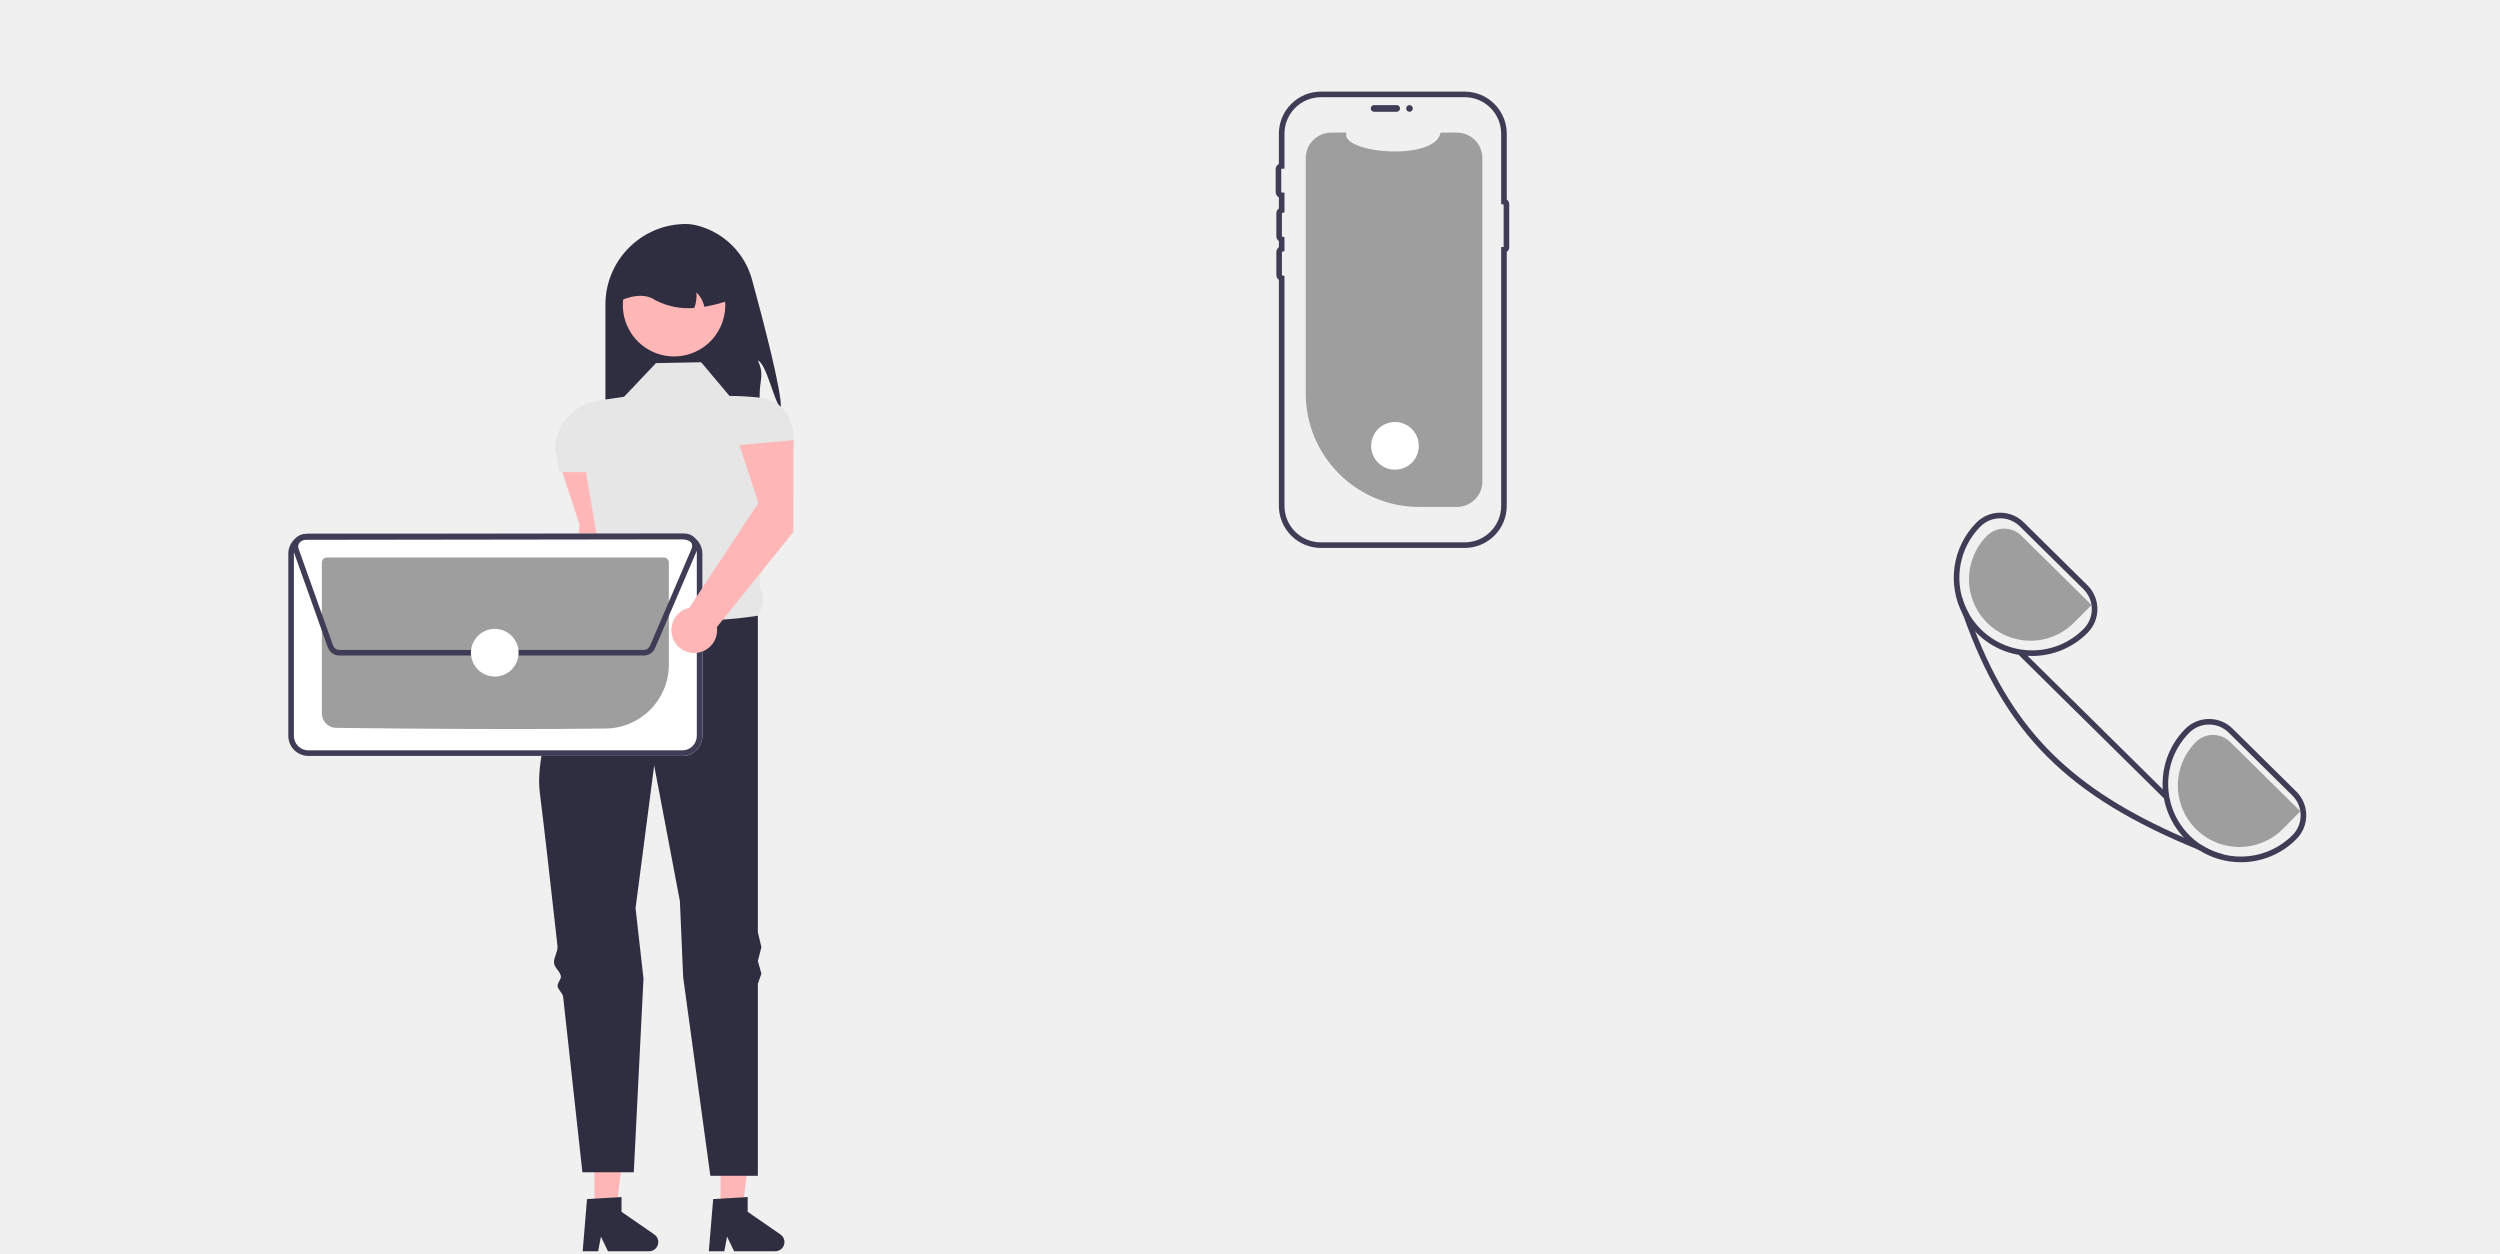
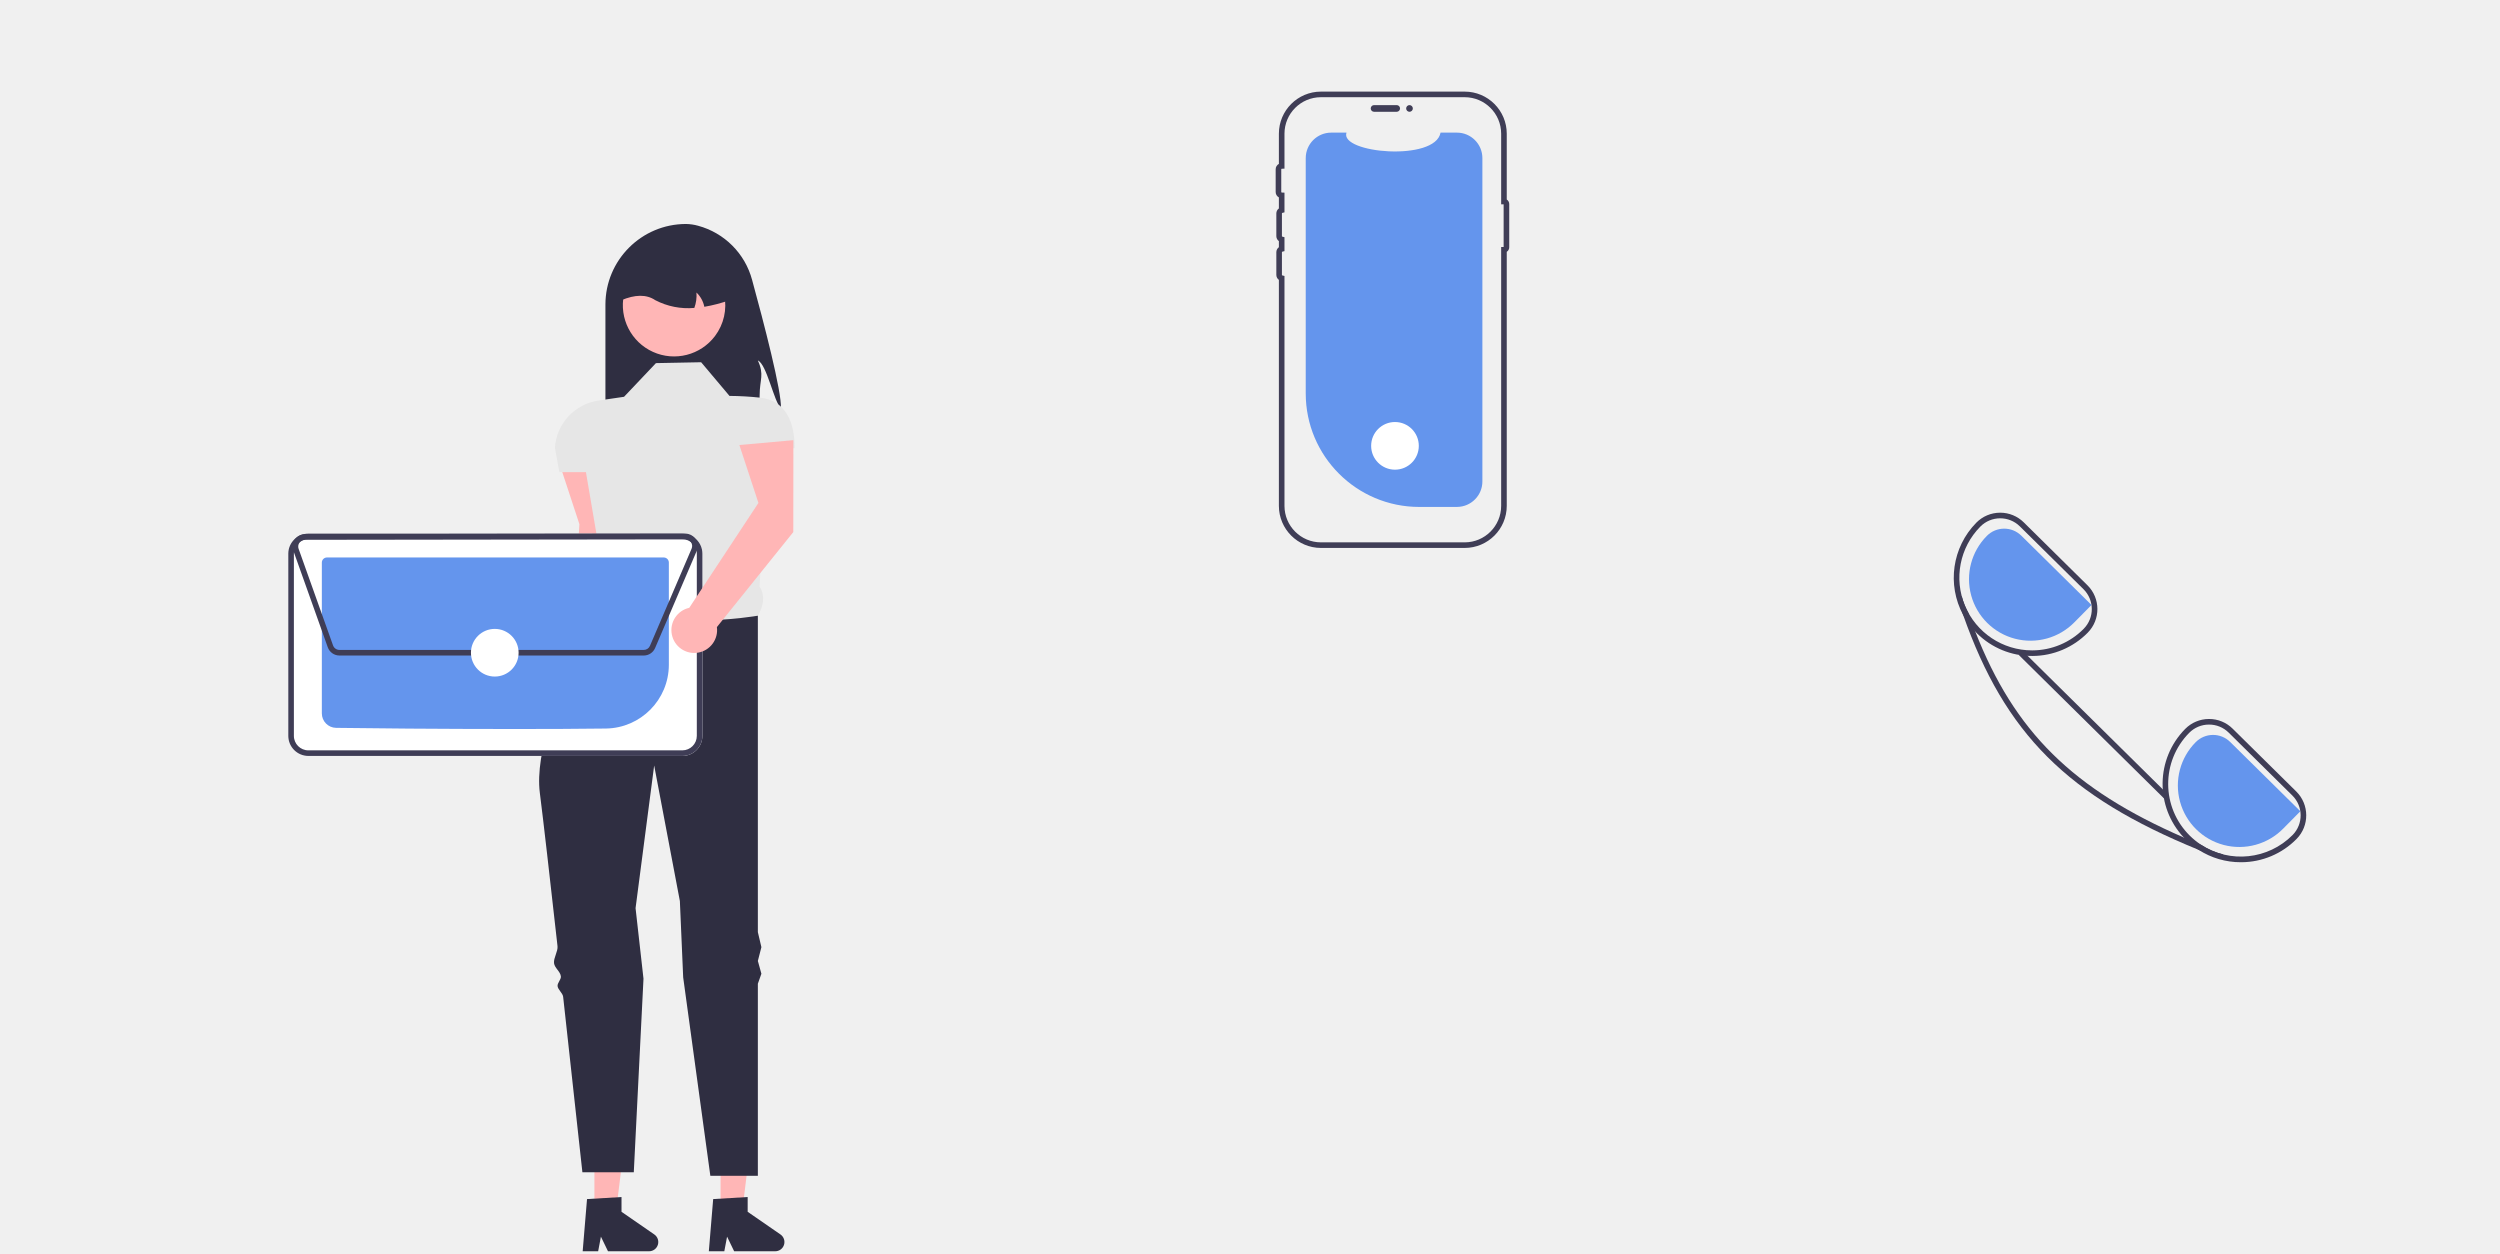
<svg xmlns="http://www.w3.org/2000/svg" data-name="Layer 1" width="894.249" height="448.282" viewBox="0 0 894.249 448.282">
  <path d="M447.37,674.141q-40.475,0-80.829-1.449c-38.44-1.381-78.19-2.808-115.136-23.299-25.845-14.333-48.735-37.329-66.194-66.504a223.77,223.77,0,0,1-25.369-63.604,261.476,261.476,0,0,1,.953-123.779,219.834,219.834,0,0,1,14.741-40.4c26.943-55.793,76.085-93.246,134.826-102.754a6.807,6.807,0,0,1,1.463-.031c.264.014.528.029.796.018l.346-.11a16.882,16.882,0,0,1,2.721-.698c90.594-13.487,186.365,13.802,276.952,78.914,70.042,50.351,162.868,77.464,283.781,82.889l1.717.09c33.66,1.934,66.218,15.811,94.16,40.133,27.579,24.006,48.287,56.034,59.884,92.624,1.426,4.461,2.733,9.104,3.884,13.801a26.039,26.039,0,0,1-6.941,24.69v.009l-.301.31c-.725.721-1.488,1.412-2.267,2.056l-.917.756c-7.727,6.365-13.83,11.394-21.135,15.299a64.983,64.983,0,0,1-15.419,5.821c-29.465,7.184-59.388,13.844-88.936,19.797-57.385,11.57-116.281,21.115-175.054,28.368A2269.141,2269.141,0,0,1,447.37,674.141Zm-136.232-419.845a3.507,3.507,0,0,0-.539.037c-58.192,9.419-106.869,46.504-133.544,101.745a217.624,217.624,0,0,0-14.595,40,259.188,259.188,0,0,0-.941,122.681,221.622,221.622,0,0,0,25.123,62.996c17.288,28.889,39.944,51.654,65.518,65.836,36.614,20.308,76.176,21.729,114.436,23.102a2266.314,2266.314,0,0,0,358.315-15.595c58.735-7.249,117.593-16.787,174.94-28.351,29.528-5.948,59.43-12.604,88.875-19.783a63.358,63.358,0,0,0,15.047-5.679c7.157-3.826,13.202-8.807,20.855-15.111l.917-.755c.67-.554,1.329-1.146,1.958-1.761l.181-.189c6.289-6.339,8.735-14.702,6.71-22.944v-.001c-1.139-4.646-2.432-9.24-3.844-13.655-23.69-74.746-84.974-127.569-152.496-131.447l-1.707-.09c-55.232-2.479-103.564-9.344-147.752-20.99-52.75-13.902-98.801-34.83-136.876-62.201-90.242-64.862-185.613-92.049-275.811-78.626a15.473,15.473,0,0,0-2.479.643l-.623.174a9.374,9.374,0,0,1-1.062-.013C311.537,254.307,311.335,254.296,311.138,254.296Z" transform="translate(-152.8755 -225.8589)" fill="#f0f0f0" />
  <path d="M432.202,371.915c-2.498-2.397-5.053-15.762-8.242-17.118,2.384,5.269.653,6.663.64,12.446a39.123,39.123,0,0,1-1.141,9.745H369.435V334.825a28.847,28.847,0,0,1,28.848-28.848,17.214,17.214,0,0,1,4.276.626A27.428,27.428,0,0,1,421.909,326.007C426.028,341.061,432.578,366.119,432.202,371.915Z" transform="translate(-152.8755 -225.8589)" fill="#2f2e41" />
  <path d="M372.605,423.782l.027-32.863L353.314,392.645l6.818,20.726-3.191,52.096a8.173,8.173,0,1,0,9.89,6.889Z" transform="translate(-152.8755 -225.8589)" fill="#ffb6b6" />
  <polygon points="257.746 432.76 265.55 432.759 269.263 402.657 257.744 402.657 257.746 432.76" fill="#ffb6b6" />
  <path d="M407.978,654.769l12.337-.736v5.286l11.729,8.101a3.302,3.302,0,0,1-1.876,6.019H415.481L412.949,668.209l-.988,5.228h-5.538Z" transform="translate(-152.8755 -225.8589)" fill="#2f2e41" />
  <polygon points="212.62 432.76 220.425 432.759 224.137 402.657 212.619 402.657 212.62 432.76" fill="#ffb6b6" />
  <path d="M362.853,654.769l12.337-.736v5.286l11.729,8.101a3.302,3.302,0,0,1-1.876,6.019H370.355l-2.532-5.228-.988,5.228H361.297Z" transform="translate(-152.8755 -225.8589)" fill="#2f2e41" />
  <path d="M403.672,355.43l-16.167.317-11.412,12.046-9.149,1.342a18.266,18.266,0,0,0-15.577,16.897v0l1.585,8.706h9.51l5.502,32.303c-2.139,5.451-2.285,9.754,2.107,11.444l13.631,25.678L423.96,446.094c2.042-3.51,2.696-7.036.609-10.464l2.878-49.45h9.677v0c0-9.249-3.128-17.046-12.32-18.075a108.654,108.654,0,0,0-10.989-.629Z" transform="translate(-152.8755 -225.8589)" fill="#e6e6e6" />
  <path d="M423.96,446.094s-39.309,6.974-53.891-7.608c0,0-1.48,2.513-3.711,6.682-.642,1.199-1.881,2.011-2.629,3.463-.68,1.32-2.429,2.942-3.17,4.439-.596,1.204.36,2.777-.26,4.078-7.468,15.664-16.193,37.759-14.322,52.348,1.206,9.409,3.698,31.302,6.322,54.816.205,1.837-1.455,4.197-1.249,6.049.194,1.746,2.255,2.984,2.45,4.734.129,1.162-1.31,2.348-1.181,3.508.141,1.273,1.85,2.522,1.991,3.79,3.594,32.468,6.886,62.781,6.886,62.781h18.386l3.469-69.232-2.835-25.236,6.657-51.038,9.193,48.502,1.183,27.297,9.715,70.975H423.96v-68.708l1.268-3.569-1.268-4.578,1.268-4.932-1.268-5.372Z" transform="translate(-152.8755 -225.8589)" fill="#2f2e41" />
  <path d="M408.634,346.055a18.326,18.326,0,1,1,3.175-15.314c.053.22.097.438.14.665A18.301,18.301,0,0,1,408.634,346.055Z" transform="translate(-152.8755 -225.8589)" fill="#ffb6b6" />
  <path d="M404.813,335.598a9.633,9.633,0,0,0-2.815-5.104,13.142,13.142,0,0,1-.761,5.51,25.395,25.395,0,0,1-13.955-2.764c-3.233-2.194-7.348-2.004-12.141,0a17.75,17.75,0,0,1,17.752-17.752h3.17a17.756,17.756,0,0,1,17.752,17.752A52.852,52.852,0,0,1,404.813,335.598Z" transform="translate(-152.8755 -225.8589)" fill="#2f2e41" />
  <circle cx="113.249" cy="285" r="51" fill="#f0f0f0" />
  <circle cx="438.249" cy="51" r="51" fill="#f0f0f0" />
  <circle cx="843.249" cy="293" r="51" fill="#f0f0f0" />
-   <path d="M683.125,282.421V398.067A9.119,9.119,0,0,1,674.101,407.186a.802.802,0,0,1-.1.004H660.541a40.606,40.606,0,0,1-40.606-40.606v-84.163a9.123,9.123,0,0,1,9.123-9.123l5.454,0c-2.527,7.371,31.765,10.474,33.648,0l5.841,0A9.123,9.123,0,0,1,683.125,282.421Z" transform="translate(-152.8755 -225.8589)" fill="#9e9e9e" />
+   <path d="M683.125,282.421V398.067A9.119,9.119,0,0,1,674.101,407.186a.802.802,0,0,1-.1.004H660.541a40.606,40.606,0,0,1-40.606-40.606v-84.163a9.123,9.123,0,0,1,9.123-9.123l5.454,0c-2.527,7.371,31.765,10.474,33.648,0l5.841,0A9.123,9.123,0,0,1,683.125,282.421Z" transform="translate(-152.8755 -225.8589)" fill="#6495ed" />
  <path d="M643.182,264.65a1.197,1.197,0,0,1,1.196-1.196h8.13a1.196,1.196,0,0,1,0,2.391h-8.13A1.197,1.197,0,0,1,643.182,264.65Z" transform="translate(-152.8755 -225.8589)" fill="#3f3d56" />
  <path d="M676.794,421.859h-51.416a15.063,15.063,0,0,1-15.046-15.046V325.972a2.187,2.187,0,0,1-.911-1.779v-8.13a2.186,2.186,0,0,1,.911-1.778v-2.182a2.186,2.186,0,0,1-.911-1.778v-8.131a2.186,2.186,0,0,1,.911-1.778v-3.944a2.184,2.184,0,0,1-1.15-1.93v-8.13a2.184,2.184,0,0,1,1.15-1.93V273.674A15.063,15.063,0,0,1,625.378,258.628h51.416a15.063,15.063,0,0,1,15.046,15.046V297.23a1.886,1.886,0,0,1,.886,1.598v15.503a1.887,1.887,0,0,1-.886,1.599V406.813A15.063,15.063,0,0,1,676.794,421.859ZM625.378,260.628a13.061,13.061,0,0,0-13.046,13.046v12.508l-.962.037a.195.195,0,0,0-.188.192V294.541a.196.196,0,0,0,.188.192l.962.037v7.049l-.761.188a.197.197,0,0,0-.15.187v8.131a.197.197,0,0,0,.15.187l.761.188v4.991l-.761.188a.197.197,0,0,0-.15.187v8.13a.197.197,0,0,0,.15.187l.761.188V406.813a13.061,13.061,0,0,0,13.046,13.046h51.416a13.061,13.061,0,0,0,13.046-13.046V314.217h.886V298.942h-.886V273.674a13.061,13.061,0,0,0-13.046-13.046Z" transform="translate(-152.8755 -225.8589)" fill="#3f3d56" />
  <circle cx="504.176" cy="38.791" r="1.196" fill="#3f3d56" />
  <path d="M396.956,496.262H263.168a7.188,7.188,0,0,1-7.17-7.169v-65.189a7.188,7.188,0,0,1,7.169-7.17H396.955a7.188,7.188,0,0,1,7.17,7.169v65.189A7.188,7.188,0,0,1,396.956,496.262Z" transform="translate(-152.8755 -225.8589)" fill="#fff" />
  <path d="M396.956,496.262H263.168a7.188,7.188,0,0,1-7.17-7.169v-65.189a7.188,7.188,0,0,1,7.169-7.17H396.955a7.188,7.188,0,0,1,7.17,7.169v65.189A7.188,7.188,0,0,1,396.956,496.262ZM263.168,418.734a5.185,5.185,0,0,0-5.17,5.171v65.187a5.185,5.185,0,0,0,5.171,5.17H396.954a5.185,5.185,0,0,0,5.171-5.171v-65.187a5.185,5.185,0,0,0-5.171-5.17Z" transform="translate(-152.8755 -225.8589)" fill="#3f3d56" />
-   <path d="M337.232,486.628c-26.386,0-53.899-.252-64.164-.416a5.176,5.176,0,0,1-5.07-5.155V427.095a1.83,1.83,0,0,1,1.823-1.828H390.297a1.829,1.829,0,0,1,1.827,1.823v36.612a22.842,22.842,0,0,1-22.457,22.752C360.1,486.579,348.771,486.628,337.232,486.628Z" transform="translate(-152.8755 -225.8589)" fill="#9e9e9e" />
+   <path d="M337.232,486.628c-26.386,0-53.899-.252-64.164-.416a5.176,5.176,0,0,1-5.07-5.155V427.095a1.83,1.83,0,0,1,1.823-1.828H390.297a1.829,1.829,0,0,1,1.827,1.823v36.612a22.842,22.842,0,0,1-22.457,22.752C360.1,486.579,348.771,486.628,337.232,486.628Z" transform="translate(-152.8755 -225.8589)" fill="#6495ed" />
  <path d="M383.146,460.339H274.287a4.438,4.438,0,0,1-4.164-2.936l-12.321-34.566a4.423,4.423,0,0,1,4.158-5.907l136.072-.189a4.423,4.423,0,0,1,4.359,5.198l.105.044-.391.912-.004.009-14.895,34.755A4.41,4.41,0,0,1,383.146,460.339Zm14.892-41.598-136.075.189a2.423,2.423,0,0,0-2.278,3.235l12.321,34.565a2.433,2.433,0,0,0,2.282,1.608H383.146a2.413,2.413,0,0,0,2.222-1.467l14.896-34.756.732.314-.732-.314a2.421,2.421,0,0,0-2.226-3.375Z" transform="translate(-152.8755 -225.8589)" fill="#3f3d56" />
  <circle cx="176.983" cy="233.48" r="8.524" fill="#fff" />
  <circle cx="498.983" cy="159.48" r="8.524" fill="#fff" />
  <path d="M974.255,508.979l-22.77-22.48a11.884,11.884,0,0,0-8.43-3.46h-.08a11.914,11.914,0,0,0-8.46,3.56,27.991,27.991,0,0,0-.49,38.84c.24.26.49.51.74.76a27.248,27.248,0,0,0,4.56,3.65,27.676,27.676,0,0,0,15.11,4.43h.17a27.826,27.826,0,0,0,19.75-8.32,12.023,12.023,0,0,0-.1-16.98Zm-1.32,15.57a26.092,26.092,0,0,1-32.76,3.48,26.786,26.786,0,0,1-4.01-3.25,26.002,26.002,0,0,1-.23-36.77,9.913,9.913,0,0,1,7.06-2.97h.06a9.911,9.911,0,0,1,7.02,2.88l22.77,22.49a10.007,10.007,0,0,1,.09,14.14Z" transform="translate(-152.8755 -225.8589)" fill="#3f3d56" />
  <path d="M899.545,435.199l-22.77-22.49a11.926,11.926,0,0,0-8.43-3.46h-.07a11.947,11.947,0,0,0-8.47,3.57,28.077,28.077,0,0,0-4.72,33l.01.01a27.562,27.562,0,0,0,4.33,5.93c.19.22.41.44.63.66a27.835,27.835,0,0,0,19.67,8.08h.18a27.854,27.854,0,0,0,19.75-8.33,11.999,11.999,0,0,0-.11-16.97Zm-1.32,15.57a25.855,25.855,0,0,1-18.33,7.73h-.17a26,26,0,0,1-18.49-44.27,10.008,10.008,0,0,1,14.14-.09l22.77,22.48A10.019,10.019,0,0,1,898.225,450.769Z" transform="translate(-152.8755 -225.8589)" fill="#3f3d56" />
-   <path d="M975.71,516.046l-25.103-24.794a8.727,8.727,0,0,0-12.327.076,22,22,0,1,0,31.305,30.919Z" transform="translate(-152.8755 -225.8589)" fill="#9e9e9e" />
-   <path d="M901.004,442.262l-25.103-24.794a8.727,8.727,0,0,0-12.327.076,22,22,0,1,0,31.305,30.919Z" transform="translate(-152.8755 -225.8589)" fill="#9e9e9e" />
+   <path d="M975.71,516.046l-25.103-24.794a8.727,8.727,0,0,0-12.327.076,22,22,0,1,0,31.305,30.919Z" transform="translate(-152.8755 -225.8589)" fill="#6495ed" />
+   <path d="M901.004,442.262l-25.103-24.794a8.727,8.727,0,0,0-12.327.076,22,22,0,1,0,31.305,30.919Z" transform="translate(-152.8755 -225.8589)" fill="#6495ed" />
  <path d="M948.125,531.489l-.6,1.58q-4.23-1.605-8.2-3.22c-46.88-19.13-69.26-41.52-84.23-84.02l-.01-.01q-1.065-3-2.07-6.14l1.58-.51a25.542,25.542,0,0,0,2.3,5.78q1.23,3.495,2.53,6.81c14.07,35.87,34.82,56.37,74.6,73.68q3,1.305,6.15,2.59A26.087,26.087,0,0,0,948.125,531.489Z" transform="translate(-152.8755 -225.8589)" fill="#3f3d56" />
  <rect x="900.623" y="448.539" width="2.001" height="73" transform="translate(-229.9252 559.8239) rotate(-45.35527)" fill="#3f3d56" />
  <path d="M436.64,416.173l.027-32.863-19.318,1.726,6.818,20.726-24.747,37.514a8.173,8.173,0,1,0,9.89,6.889Z" transform="translate(-152.8755 -225.8589)" fill="#ffb6b6" />
</svg>
